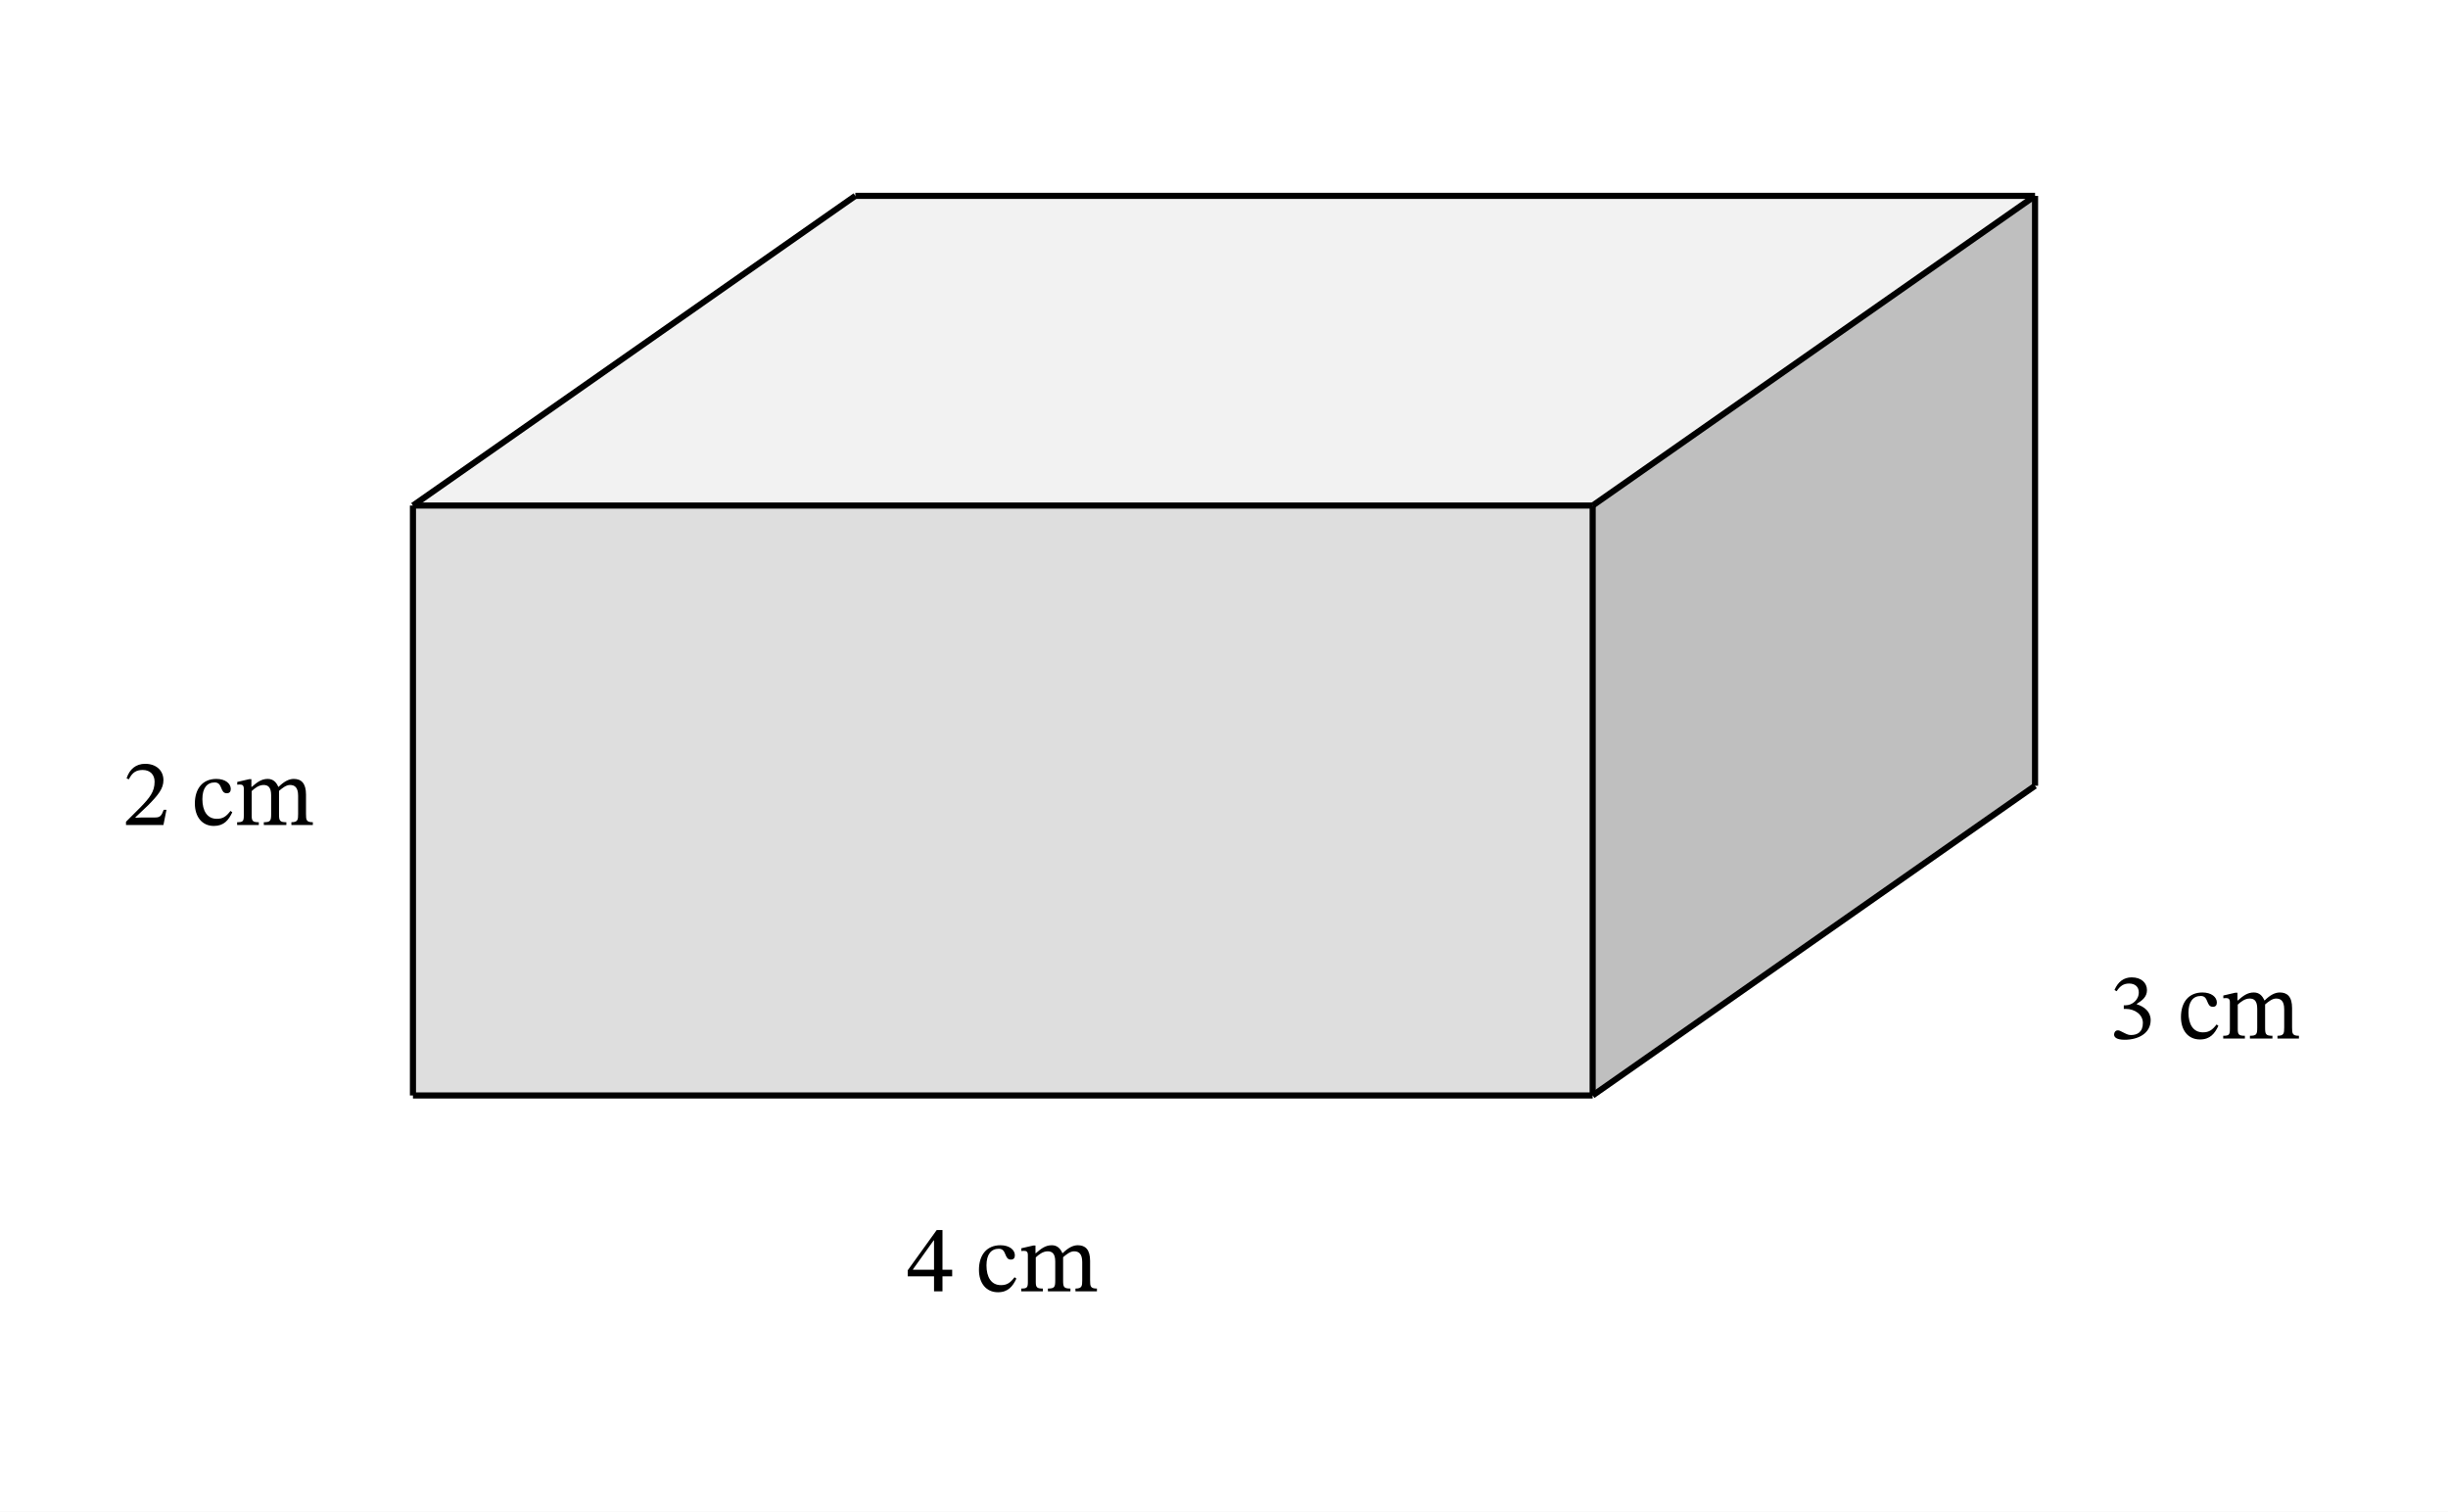
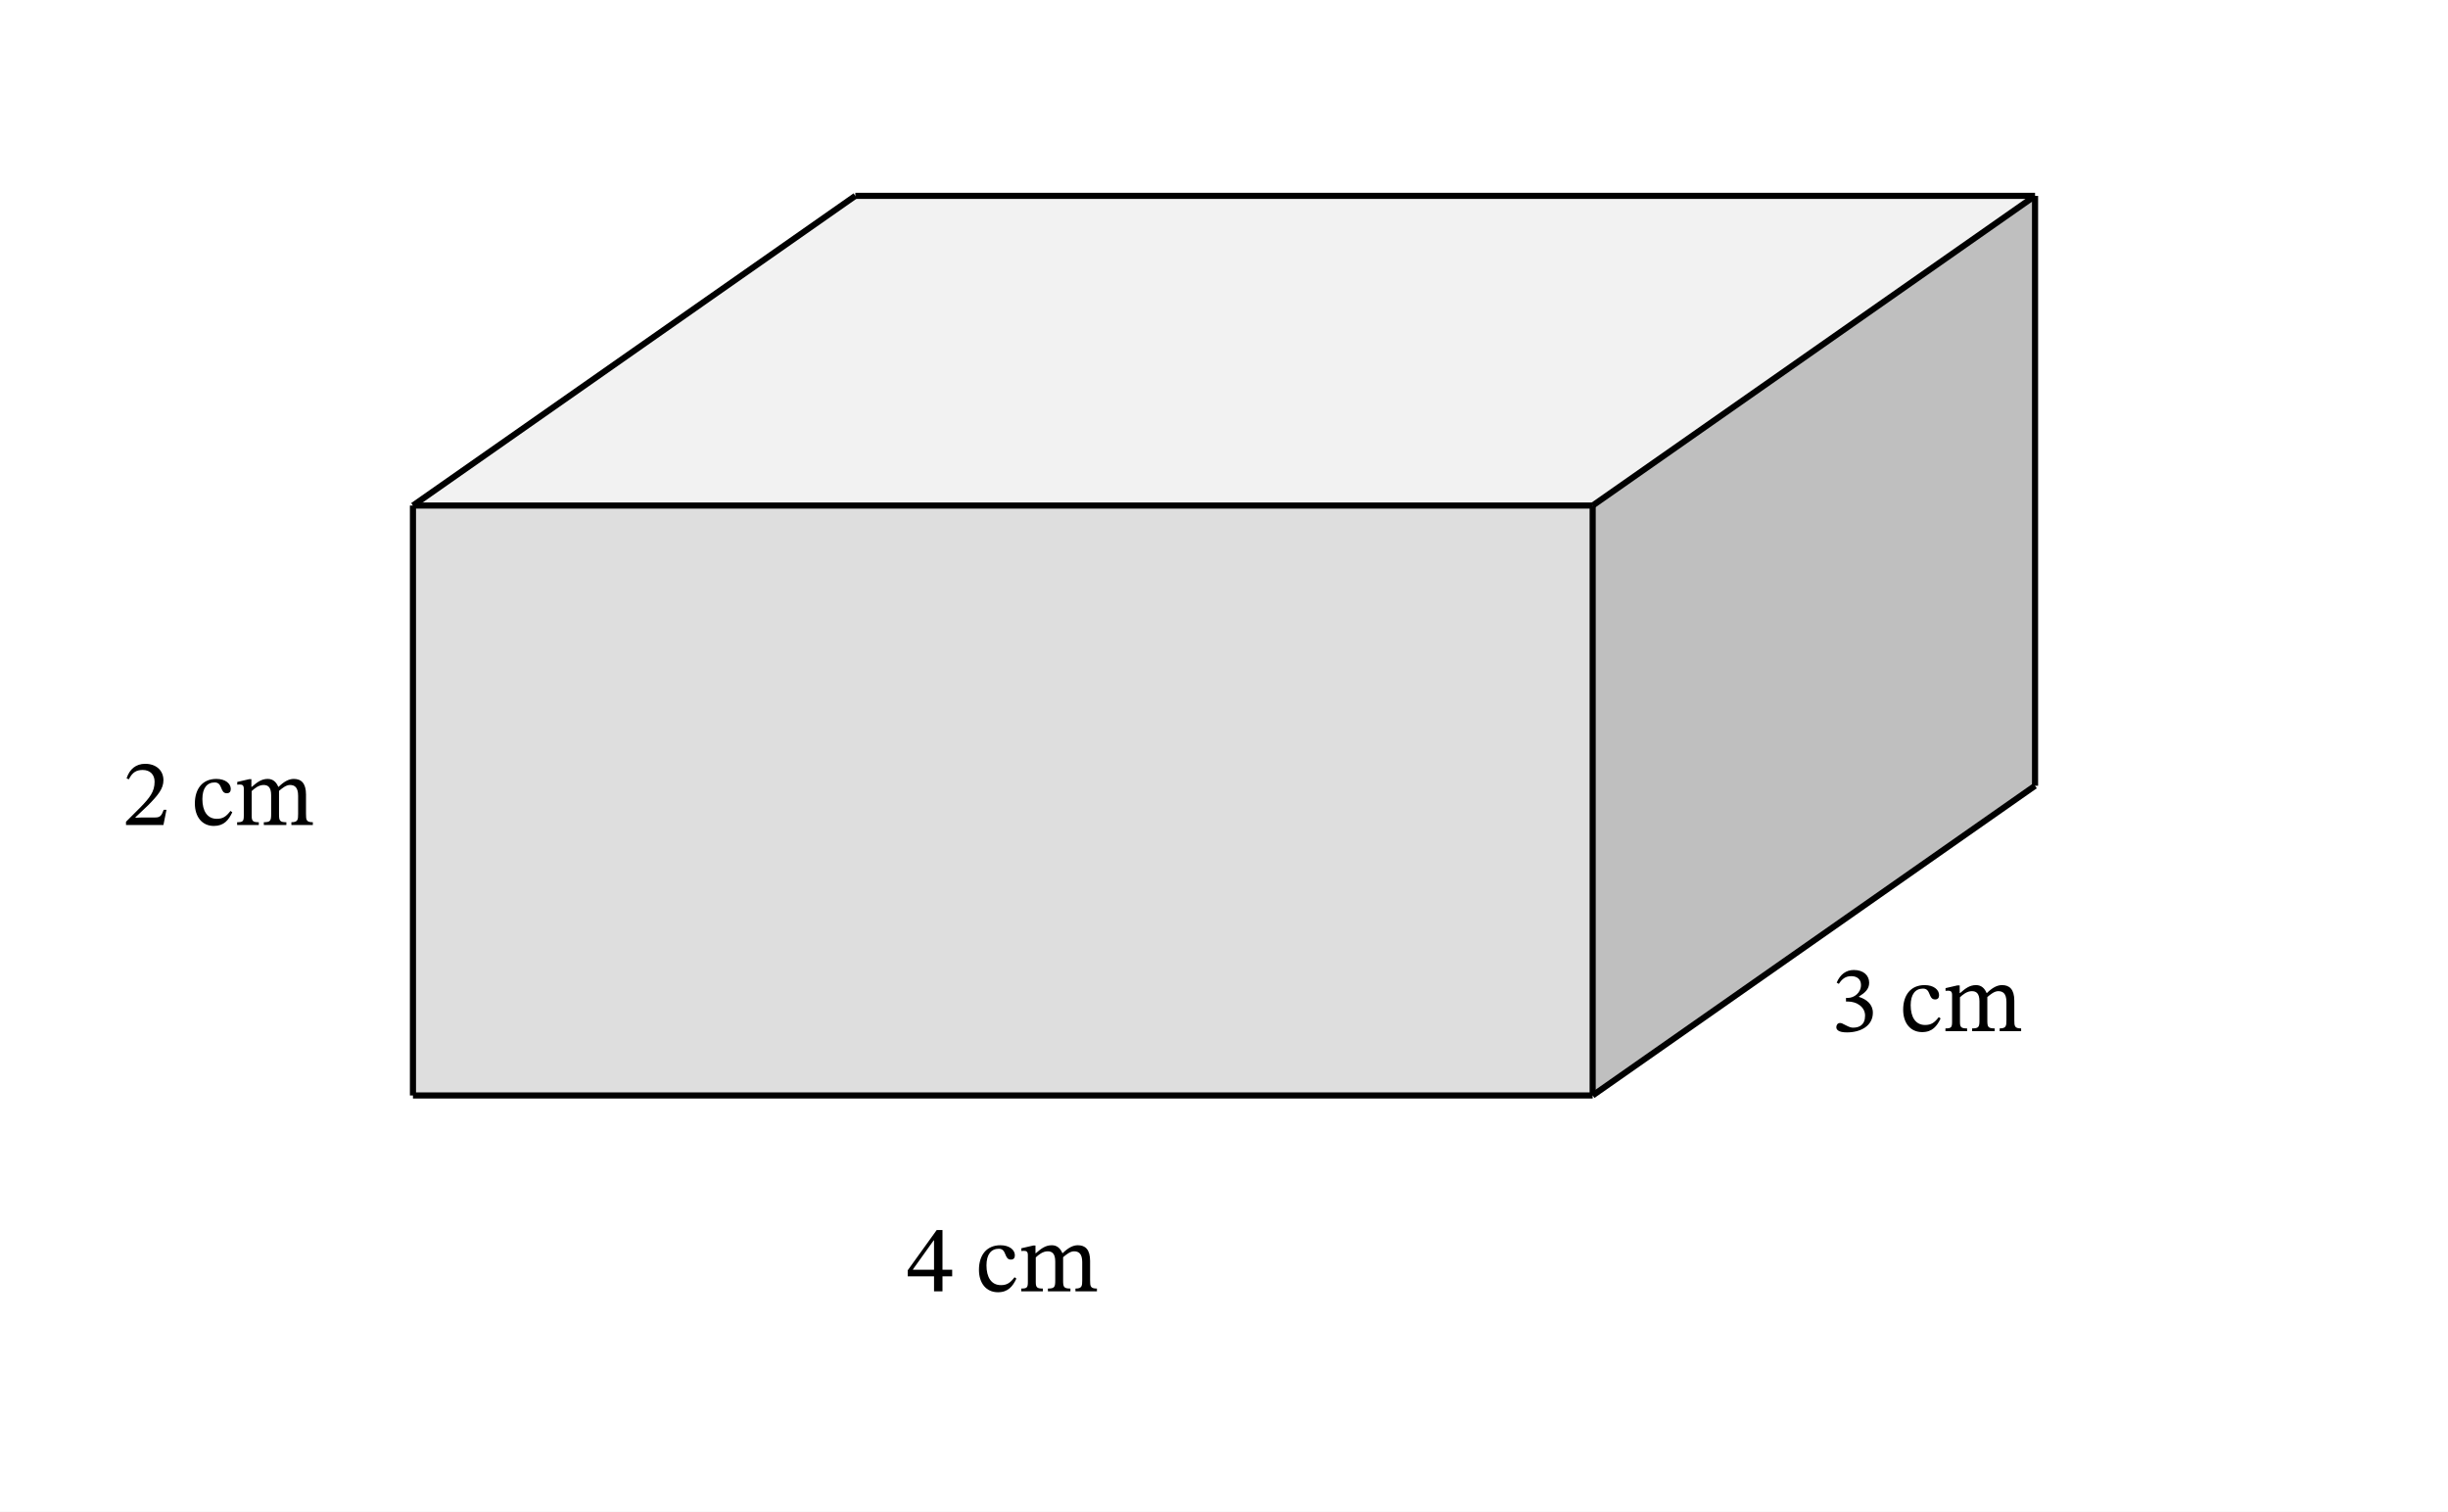
<svg xmlns="http://www.w3.org/2000/svg" width="377.953" height="233.37" viewBox="0 0 100 61.746">
  <defs />
  <path fill="#ffffff" stroke="none" d="M 0 0 L 100 0 L 100 61.746 L 0 61.746 Z" />
  <g>
    <g>
      <path fill="#f2f2f2" stroke="none" d="M 16.869 20.65 L 65.06 20.65 L 83.131 8 L 34.94 8 Z" />
      <path fill="#bfbfbf" stroke="none" d="M 65.06 44.746 L 83.131 32.096 L 83.131 8 L 65.06 20.65 Z" />
      <path fill="#dedede" stroke="none" d="M 16.869 44.746 L 65.06 44.746 L 65.06 20.65 L 16.869 20.65 Z" />
      <path fill="none" stroke="#000000" stroke-width="0.25" d="M 16.869 44.746 L 65.06 44.746" />
      <path fill="none" stroke="#000000" stroke-width="0.25" d="M 65.06 44.746 L 65.06 20.65" />
      <path fill="none" stroke="#000000" stroke-width="0.25" d="M 65.06 20.65 L 16.869 20.65" />
      <path fill="none" stroke="#000000" stroke-width="0.25" d="M 16.869 20.65 L 16.869 44.746" />
      <path fill="none" stroke="#000000" stroke-width="0.25" d="M 16.869 20.65 L 34.94 8" />
      <path fill="none" stroke="#000000" stroke-width="0.25" d="M 34.94 8 L 83.131 8" />
      <path fill="none" stroke="#000000" stroke-width="0.25" d="M 83.131 8 L 65.06 20.65" />
      <path fill="none" stroke="#000000" stroke-width="0.25" d="M 65.06 44.746 L 83.131 32.096" />
      <path fill="none" stroke="#000000" stroke-width="0.25" d="M 83.131 32.096 L 83.131 8" />
    </g>
    <g>
      <path fill="#000000" stroke="none" d="M 38.896 52.133 L 38.896 51.865 L 38.5 51.865 L 38.5 50.243 L 38.264 50.243 L 37.08 51.888 L 37.08 52.133 L 38.155 52.133 L 38.155 52.746 L 38.5 52.746 L 38.5 52.133 Z M 38.155 51.865 L 37.294 51.865 L 37.294 51.849 L 38.14 50.666 L 38.155 50.666 Z M 41.445 52.171 C 41.271 52.396 41.139 52.493 40.887 52.493 C 40.487 52.493 40.297 52.16 40.297 51.686 C 40.297 51.24 40.487 51.007 40.801 51.007 C 41.135 51.007 41.007 51.45 41.294 51.45 C 41.403 51.45 41.457 51.388 41.457 51.275 C 41.457 51.05 41.232 50.864 40.867 50.864 C 40.308 50.864 39.99 51.26 39.99 51.869 C 39.99 52.408 40.281 52.784 40.766 52.784 C 41.181 52.784 41.372 52.54 41.519 52.226 Z M 42.311 51.361 C 42.423 51.256 42.594 51.112 42.796 51.112 C 42.974 51.112 43.106 51.198 43.106 51.527 L 43.106 52.296 C 43.106 52.567 43.083 52.633 42.807 52.633 L 42.807 52.746 L 43.727 52.746 L 43.727 52.633 C 43.447 52.633 43.428 52.563 43.428 52.296 L 43.428 51.353 C 43.556 51.244 43.715 51.112 43.874 51.112 C 44.057 51.112 44.208 51.198 44.208 51.551 L 44.208 52.296 C 44.208 52.532 44.196 52.633 43.932 52.633 L 43.932 52.746 L 44.809 52.746 L 44.809 52.633 C 44.542 52.633 44.53 52.54 44.53 52.296 L 44.53 51.504 C 44.53 51.035 44.332 50.864 44.029 50.864 C 43.824 50.864 43.626 50.976 43.412 51.186 L 43.397 51.186 C 43.319 51 43.187 50.864 42.966 50.864 C 42.702 50.864 42.524 51.007 42.314 51.19 L 42.299 51.19 L 42.299 50.876 L 42.206 50.876 L 41.721 50.988 L 41.721 51.101 C 41.721 51.101 41.767 51.093 41.826 51.093 C 41.934 51.093 41.988 51.128 41.988 51.267 L 41.988 52.354 C 41.988 52.587 41.961 52.633 41.717 52.633 L 41.717 52.746 L 42.602 52.746 L 42.602 52.633 C 42.361 52.633 42.311 52.587 42.311 52.369 Z" />
    </g>
    <g>
-       <path fill="#000000" stroke="none" d="M 86.465 40.488 C 86.597 40.283 86.741 40.174 86.973 40.174 C 87.214 40.174 87.369 40.306 87.369 40.535 C 87.369 40.849 87.094 41.063 86.83 41.063 L 86.756 41.063 L 86.756 41.21 L 86.834 41.21 C 87.206 41.21 87.536 41.439 87.536 41.784 C 87.536 42.165 87.299 42.277 87.055 42.277 C 86.962 42.277 86.907 42.262 86.741 42.176 C 86.605 42.106 86.574 42.087 86.512 42.087 C 86.411 42.087 86.36 42.176 86.36 42.258 C 86.36 42.359 86.446 42.471 86.795 42.471 C 87.361 42.471 87.854 42.199 87.854 41.668 C 87.854 41.323 87.594 41.117 87.284 41.02 L 87.284 41.008 C 87.528 40.853 87.703 40.71 87.703 40.442 C 87.703 40.147 87.474 39.922 87.078 39.922 C 86.76 39.922 86.519 40.1 86.376 40.438 Z M 90.547 41.846 C 90.372 42.071 90.24 42.168 89.988 42.168 C 89.588 42.168 89.398 41.835 89.398 41.361 C 89.398 40.915 89.588 40.682 89.903 40.682 C 90.236 40.682 90.108 41.125 90.395 41.125 C 90.504 41.125 90.558 41.063 90.558 40.95 C 90.558 40.725 90.333 40.539 89.969 40.539 C 89.41 40.539 89.092 40.935 89.092 41.544 C 89.092 42.083 89.383 42.459 89.868 42.459 C 90.283 42.459 90.473 42.215 90.621 41.901 Z M 91.412 41.035 C 91.525 40.931 91.695 40.787 91.897 40.787 C 92.076 40.787 92.207 40.872 92.207 41.202 L 92.207 41.971 C 92.207 42.242 92.184 42.308 91.909 42.308 L 91.909 42.421 L 92.828 42.421 L 92.828 42.308 C 92.549 42.308 92.529 42.238 92.529 41.971 L 92.529 41.028 C 92.658 40.919 92.817 40.787 92.976 40.787 C 93.158 40.787 93.309 40.872 93.309 41.226 L 93.309 41.971 C 93.309 42.207 93.298 42.308 93.034 42.308 L 93.034 42.421 L 93.911 42.421 L 93.911 42.308 C 93.643 42.308 93.631 42.215 93.631 41.971 L 93.631 41.179 C 93.631 40.71 93.434 40.539 93.131 40.539 C 92.925 40.539 92.727 40.651 92.514 40.861 L 92.498 40.861 C 92.421 40.675 92.289 40.539 92.068 40.539 C 91.804 40.539 91.625 40.682 91.416 40.865 L 91.4 40.865 L 91.4 40.55 L 91.307 40.55 L 90.822 40.663 L 90.822 40.775 C 90.822 40.775 90.869 40.768 90.927 40.768 C 91.036 40.768 91.09 40.803 91.09 40.942 L 91.09 42.029 C 91.09 42.262 91.063 42.308 90.818 42.308 L 90.818 42.421 L 91.703 42.421 L 91.703 42.308 C 91.462 42.308 91.412 42.262 91.412 42.044 Z" />
+       <path fill="#000000" stroke="none" d="M 75.117 40.187 C 75.249 39.982 75.393 39.873 75.626 39.873 C 75.866 39.873 76.021 40.005 76.021 40.234 C 76.021 40.548 75.746 40.762 75.482 40.762 L 75.408 40.762 L 75.408 40.909 L 75.486 40.909 C 75.858 40.909 76.188 41.138 76.188 41.483 C 76.188 41.864 75.952 41.976 75.707 41.976 C 75.614 41.976 75.56 41.961 75.393 41.875 C 75.257 41.805 75.226 41.786 75.164 41.786 C 75.063 41.786 75.013 41.875 75.013 41.957 C 75.013 42.058 75.098 42.17 75.447 42.17 C 76.014 42.17 76.506 41.899 76.506 41.367 C 76.506 41.022 76.246 40.816 75.936 40.719 L 75.936 40.707 C 76.18 40.552 76.355 40.409 76.355 40.141 C 76.355 39.846 76.126 39.621 75.73 39.621 C 75.412 39.621 75.172 39.799 75.028 40.137 Z M 79.199 41.545 C 79.025 41.77 78.893 41.867 78.64 41.867 C 78.241 41.867 78.051 41.534 78.051 41.06 C 78.051 40.614 78.241 40.381 78.555 40.381 C 78.889 40.381 78.761 40.824 79.048 40.824 C 79.156 40.824 79.211 40.762 79.211 40.649 C 79.211 40.424 78.986 40.238 78.621 40.238 C 78.062 40.238 77.744 40.634 77.744 41.243 C 77.744 41.782 78.035 42.158 78.52 42.158 C 78.935 42.158 79.125 41.914 79.273 41.6 Z M 80.064 40.735 C 80.177 40.63 80.348 40.486 80.549 40.486 C 80.728 40.486 80.86 40.572 80.86 40.901 L 80.86 41.67 C 80.86 41.941 80.836 42.007 80.561 42.007 L 80.561 42.12 L 81.481 42.12 L 81.481 42.007 C 81.201 42.007 81.182 41.937 81.182 41.67 L 81.182 40.727 C 81.31 40.618 81.469 40.486 81.628 40.486 C 81.81 40.486 81.962 40.572 81.962 40.925 L 81.962 41.67 C 81.962 41.906 81.95 42.007 81.686 42.007 L 81.686 42.12 L 82.563 42.12 L 82.563 42.007 C 82.295 42.007 82.284 41.914 82.284 41.67 L 82.284 40.878 C 82.284 40.409 82.086 40.238 81.783 40.238 C 81.578 40.238 81.38 40.35 81.166 40.56 L 81.151 40.56 C 81.073 40.374 80.941 40.238 80.72 40.238 C 80.456 40.238 80.278 40.381 80.068 40.564 L 80.053 40.564 L 80.053 40.25 L 79.96 40.25 L 79.475 40.362 L 79.475 40.475 C 79.475 40.475 79.521 40.467 79.579 40.467 C 79.688 40.467 79.742 40.502 79.742 40.641 L 79.742 41.728 C 79.742 41.961 79.715 42.007 79.471 42.007 L 79.471 42.12 L 80.355 42.12 L 80.355 42.007 C 80.115 42.007 80.064 41.961 80.064 41.743 Z" />
    </g>
    <g>
      <path fill="#000000" stroke="none" d="M 6.8 33.077 L 6.688 33.077 C 6.599 33.31 6.548 33.391 6.342 33.391 L 5.803 33.391 L 5.532 33.403 L 5.532 33.384 L 6.044 32.899 C 6.455 32.483 6.676 32.216 6.676 31.87 C 6.676 31.463 6.37 31.199 5.931 31.199 C 5.555 31.199 5.291 31.416 5.171 31.793 L 5.264 31.832 C 5.407 31.541 5.578 31.451 5.83 31.451 C 6.129 31.451 6.315 31.638 6.315 31.929 C 6.315 32.336 6.121 32.58 5.737 32.976 L 5.147 33.566 L 5.147 33.698 L 6.676 33.698 Z M 9.415 33.124 C 9.241 33.349 9.109 33.446 8.857 33.446 C 8.457 33.446 8.267 33.112 8.267 32.639 C 8.267 32.192 8.457 31.96 8.771 31.96 C 9.105 31.96 8.977 32.402 9.264 32.402 C 9.373 32.402 9.427 32.34 9.427 32.227 C 9.427 32.002 9.202 31.816 8.837 31.816 C 8.279 31.816 7.96 32.212 7.96 32.821 C 7.96 33.36 8.251 33.737 8.736 33.737 C 9.152 33.737 9.342 33.492 9.489 33.178 Z M 10.281 32.313 C 10.393 32.208 10.564 32.064 10.766 32.064 C 10.944 32.064 11.076 32.15 11.076 32.48 L 11.076 33.248 C 11.076 33.519 11.053 33.585 10.777 33.585 L 10.777 33.698 L 11.697 33.698 L 11.697 33.585 C 11.418 33.585 11.398 33.516 11.398 33.248 L 11.398 32.305 C 11.526 32.196 11.685 32.064 11.844 32.064 C 12.027 32.064 12.178 32.15 12.178 32.503 L 12.178 33.248 C 12.178 33.485 12.166 33.585 11.903 33.585 L 11.903 33.698 L 12.779 33.698 L 12.779 33.585 C 12.512 33.585 12.5 33.492 12.5 33.248 L 12.5 32.456 C 12.5 31.987 12.302 31.816 12 31.816 C 11.794 31.816 11.596 31.929 11.383 32.138 L 11.367 32.138 C 11.289 31.952 11.158 31.816 10.936 31.816 C 10.673 31.816 10.494 31.96 10.285 32.142 L 10.269 32.142 L 10.269 31.828 L 10.176 31.828 L 9.691 31.94 L 9.691 32.053 C 9.691 32.053 9.737 32.045 9.796 32.045 C 9.904 32.045 9.959 32.08 9.959 32.22 L 9.959 33.306 C 9.959 33.539 9.931 33.585 9.687 33.585 L 9.687 33.698 L 10.572 33.698 L 10.572 33.585 C 10.331 33.585 10.281 33.539 10.281 33.322 Z" />
    </g>
  </g>
</svg>
